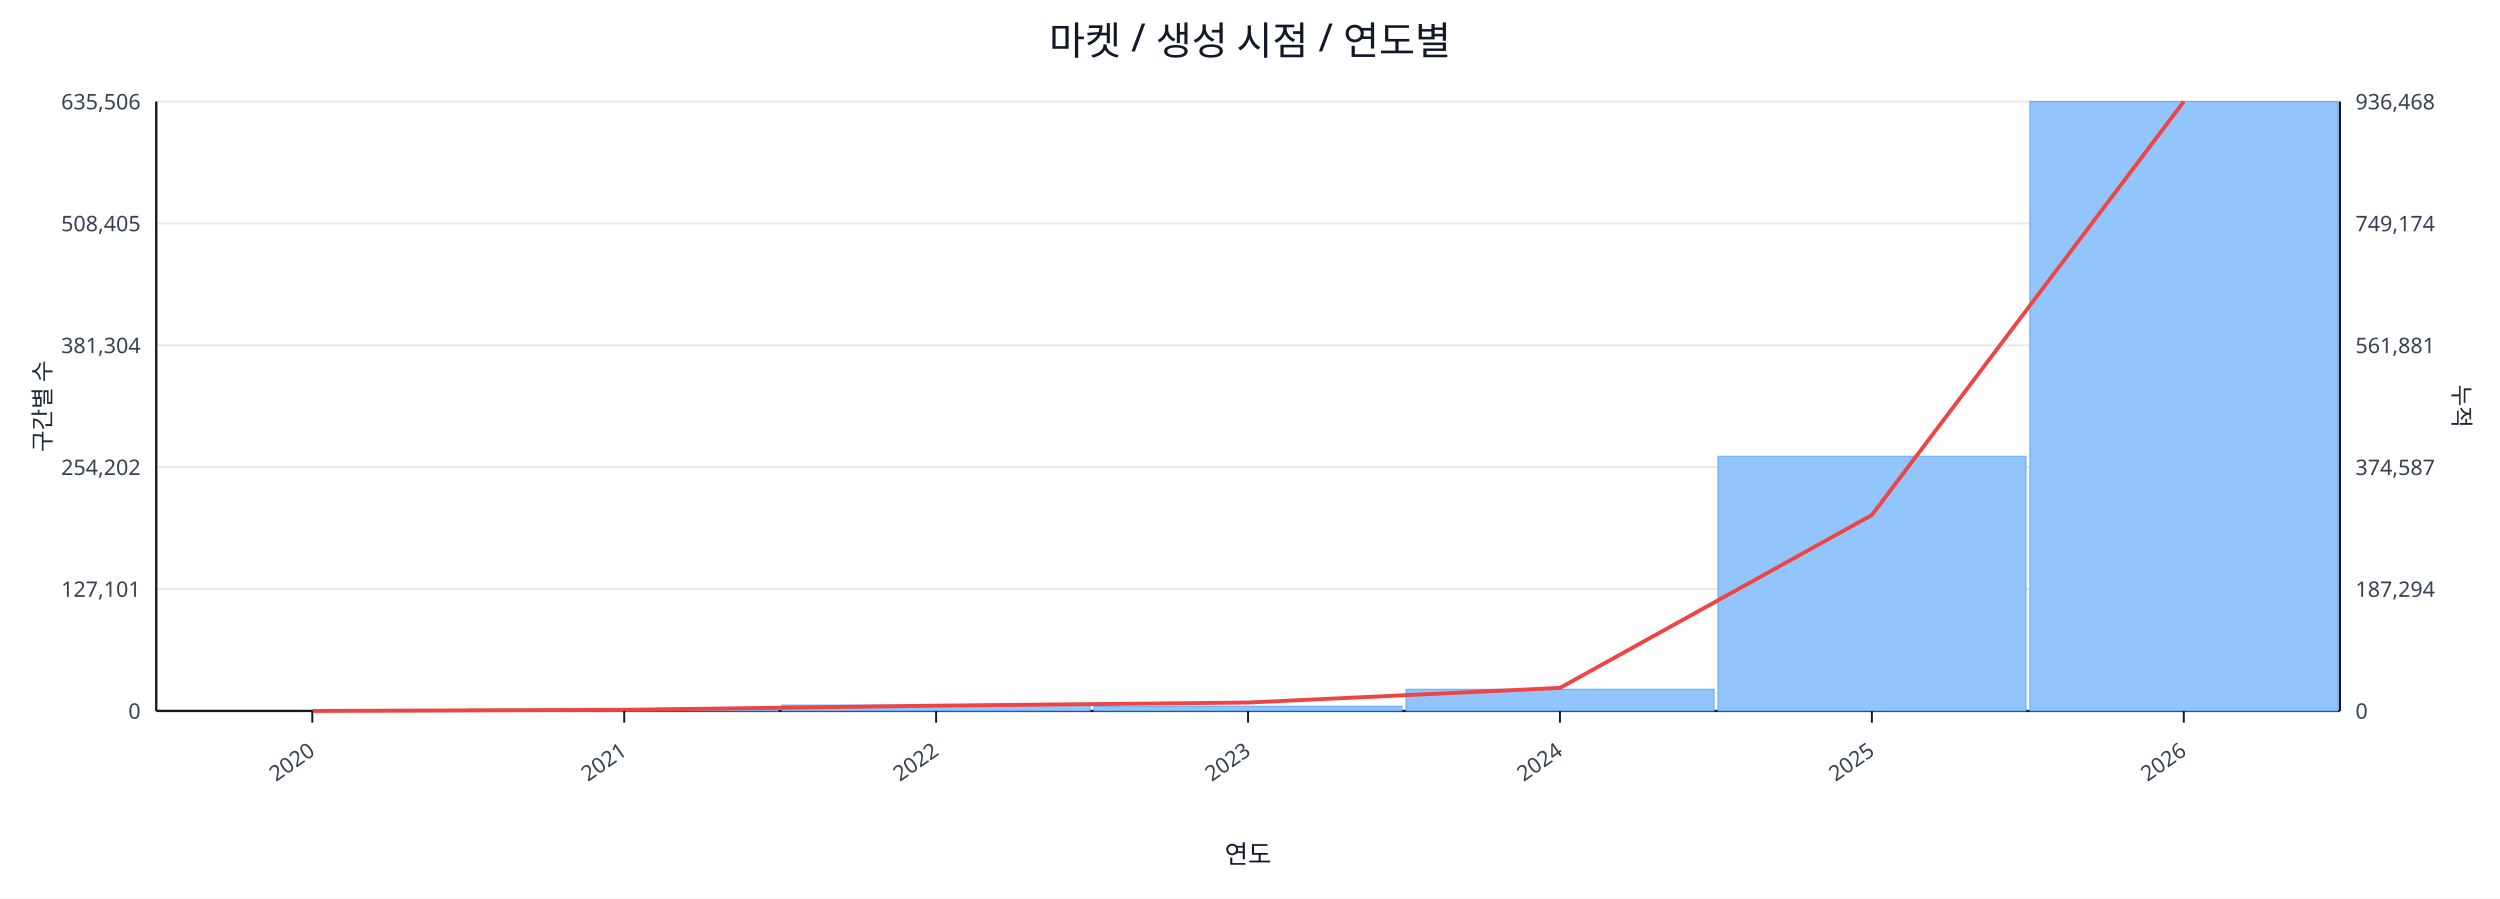
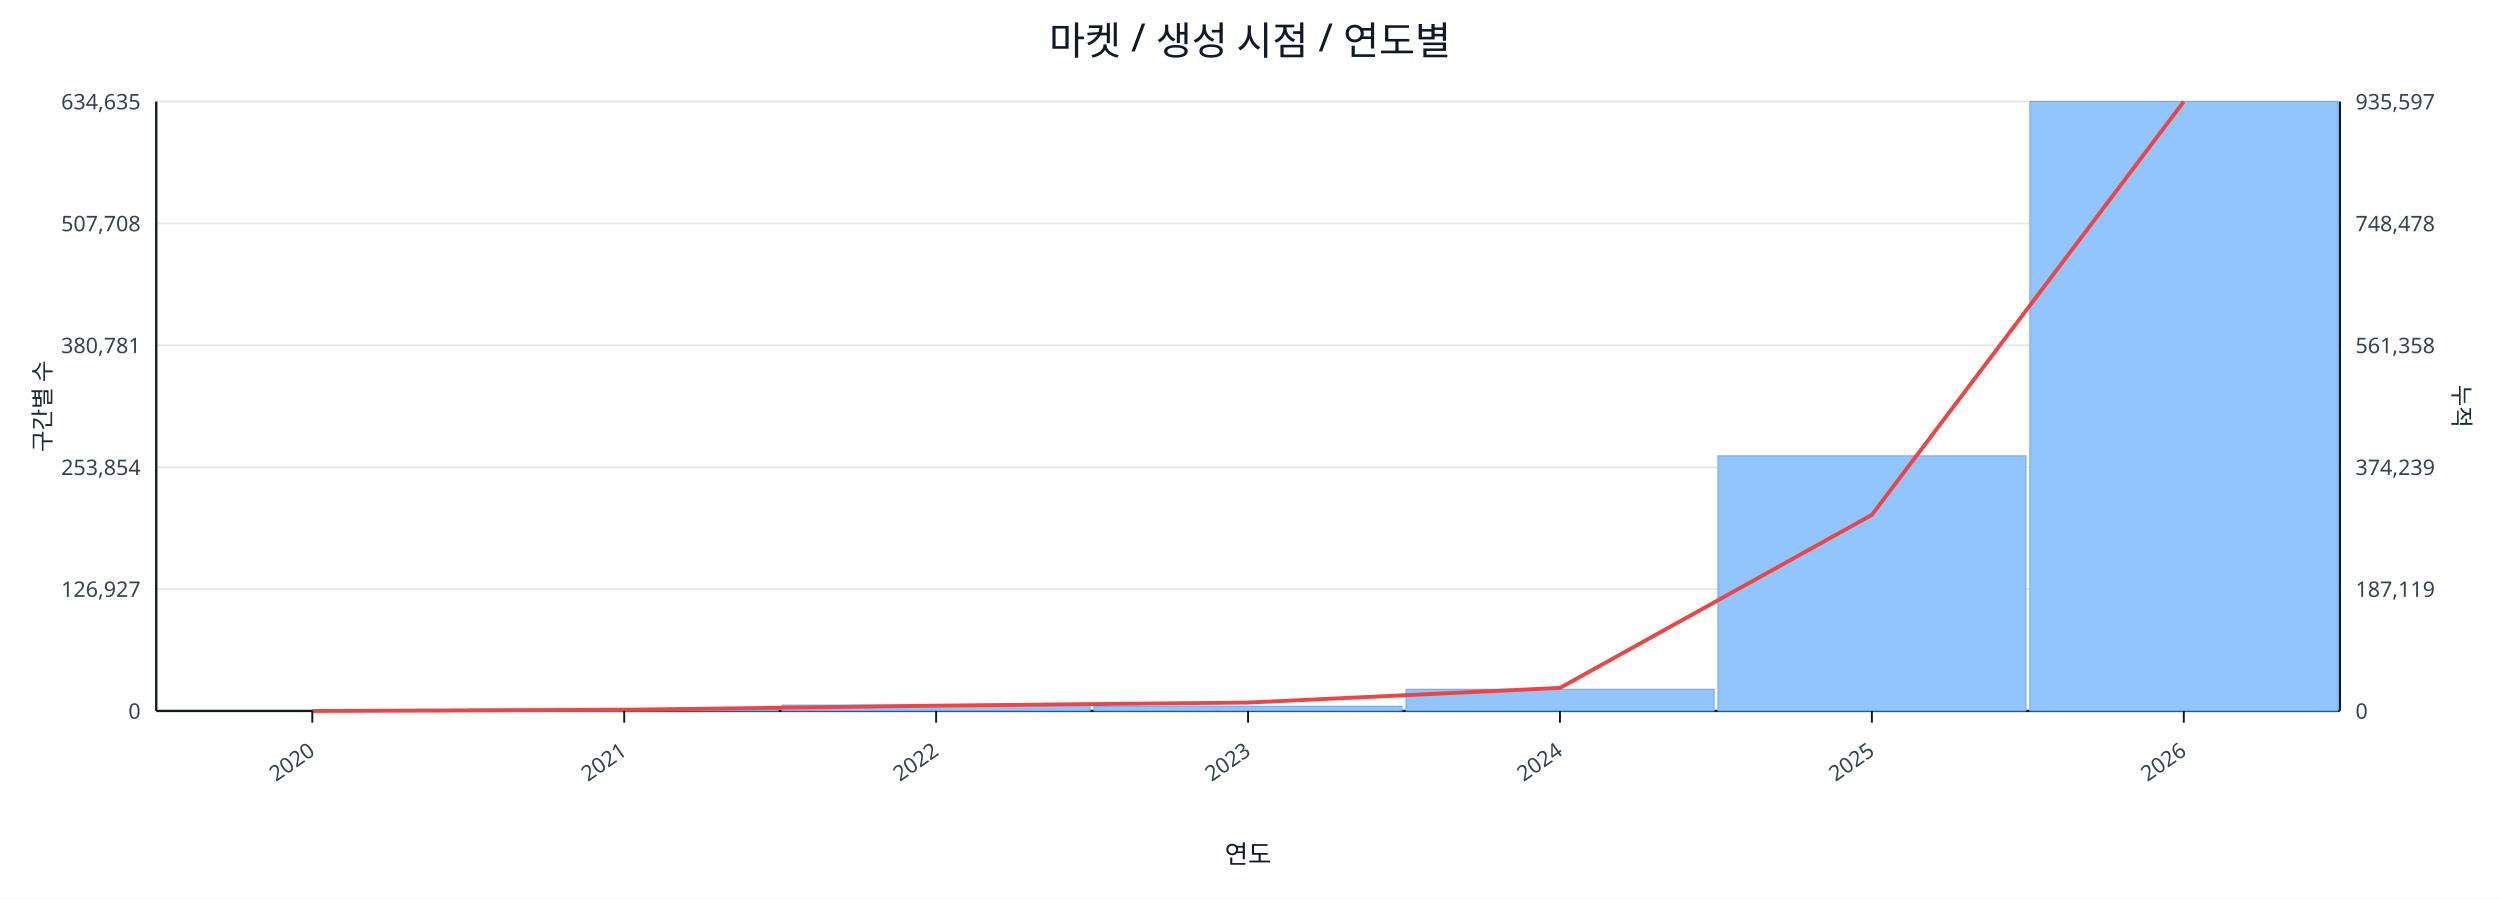
<svg xmlns="http://www.w3.org/2000/svg" width="1280" height="460" viewBox="0 0 1280 460">
  <rect x="0" y="0" width="100%" height="100%" fill="#ffffff" />
  <text x="640.0" y="28" font-size="20" text-anchor="middle" font-family="sans-serif" fill="#111827">마켓 / 생성 시점 / 연도별</text>
  <line x1="80.0" y1="52.0" x2="1198.0" y2="52.0" stroke="#e5e7eb" stroke-width="1" />
-   <text x="72.0" y="56.0" font-size="11" text-anchor="end" font-family="sans-serif" fill="#374151">635,506</text>
-   <text x="1206.0" y="56.0" font-size="11" text-anchor="start" font-family="sans-serif" fill="#374151">936,468</text>
+   <text x="72.0" y="56.0" font-size="11" text-anchor="end" font-family="sans-serif" fill="#374151">634,635</text>
+   <text x="1206.0" y="56.0" font-size="11" text-anchor="start" font-family="sans-serif" fill="#374151">935,597</text>
  <line x1="80.0" y1="114.4" x2="1198.0" y2="114.4" stroke="#e5e7eb" stroke-width="1" />
-   <text x="72.0" y="118.4" font-size="11" text-anchor="end" font-family="sans-serif" fill="#374151">508,405</text>
-   <text x="1206.0" y="118.4" font-size="11" text-anchor="start" font-family="sans-serif" fill="#374151">749,174</text>
+   <text x="72.0" y="118.4" font-size="11" text-anchor="end" font-family="sans-serif" fill="#374151">507,708</text>
+   <text x="1206.0" y="118.4" font-size="11" text-anchor="start" font-family="sans-serif" fill="#374151">748,478</text>
  <line x1="80.0" y1="176.8" x2="1198.0" y2="176.8" stroke="#e5e7eb" stroke-width="1" />
-   <text x="72.0" y="180.8" font-size="11" text-anchor="end" font-family="sans-serif" fill="#374151">381,304</text>
-   <text x="1206.0" y="180.8" font-size="11" text-anchor="start" font-family="sans-serif" fill="#374151">561,881</text>
+   <text x="72.0" y="180.8" font-size="11" text-anchor="end" font-family="sans-serif" fill="#374151">380,781</text>
+   <text x="1206.0" y="180.8" font-size="11" text-anchor="start" font-family="sans-serif" fill="#374151">561,358</text>
  <line x1="80.0" y1="239.2" x2="1198.0" y2="239.2" stroke="#e5e7eb" stroke-width="1" />
-   <text x="72.0" y="243.2" font-size="11" text-anchor="end" font-family="sans-serif" fill="#374151">254,202</text>
-   <text x="1206.0" y="243.2" font-size="11" text-anchor="start" font-family="sans-serif" fill="#374151">374,587</text>
+   <text x="72.0" y="243.2" font-size="11" text-anchor="end" font-family="sans-serif" fill="#374151">253,854</text>
+   <text x="1206.0" y="243.2" font-size="11" text-anchor="start" font-family="sans-serif" fill="#374151">374,239</text>
  <line x1="80.0" y1="301.6" x2="1198.0" y2="301.6" stroke="#e5e7eb" stroke-width="1" />
-   <text x="72.0" y="305.6" font-size="11" text-anchor="end" font-family="sans-serif" fill="#374151">127,101</text>
-   <text x="1206.0" y="305.6" font-size="11" text-anchor="start" font-family="sans-serif" fill="#374151">187,294</text>
+   <text x="72.0" y="305.6" font-size="11" text-anchor="end" font-family="sans-serif" fill="#374151">126,927</text>
+   <text x="1206.0" y="305.6" font-size="11" text-anchor="start" font-family="sans-serif" fill="#374151">187,119</text>
  <line x1="80.0" y1="364.0" x2="1198.0" y2="364.0" stroke="#e5e7eb" stroke-width="1" />
  <text x="72.0" y="368.0" font-size="11" text-anchor="end" font-family="sans-serif" fill="#374151">0</text>
  <text x="1206.0" y="368.0" font-size="11" text-anchor="start" font-family="sans-serif" fill="#374151">0</text>
  <line x1="80.0" y1="364.0" x2="1198.0" y2="364.0" stroke="#111827" stroke-width="1.2" />
  <line x1="80.0" y1="52.0" x2="80.0" y2="364.0" stroke="#111827" stroke-width="1.2" />
  <line x1="1198.0" y1="52.0" x2="1198.0" y2="364.0" stroke="#111827" stroke-width="1.2" />
  <rect x="81.0" y="364.0" width="157.7" height="0.0" fill="#93c5fd" stroke="#60a5fa" stroke-width="0.5" />
  <rect x="240.7" y="363.1" width="157.7" height="0.9" fill="#93c5fd" stroke="#60a5fa" stroke-width="0.5" />
  <rect x="400.4" y="361.0" width="157.7" height="3.0" fill="#93c5fd" stroke="#60a5fa" stroke-width="0.5" />
  <rect x="560.1" y="361.6" width="157.7" height="2.4" fill="#93c5fd" stroke="#60a5fa" stroke-width="0.5" />
  <rect x="719.9" y="352.9" width="157.7" height="11.1" fill="#93c5fd" stroke="#60a5fa" stroke-width="0.5" />
-   <rect x="879.6" y="233.6" width="157.7" height="130.4" fill="#93c5fd" stroke="#60a5fa" stroke-width="0.5" />
+   <rect x="879.6" y="233.4" width="157.7" height="130.6" fill="#93c5fd" stroke="#60a5fa" stroke-width="0.5" />
  <rect x="1039.3" y="52.0" width="157.7" height="312.0" fill="#93c5fd" stroke="#60a5fa" stroke-width="0.5" />
-   <polyline fill="none" stroke="#ef4444" stroke-width="2" points="159.9,364.0 319.6,363.4 479.3,361.3 639.0,359.7 798.7,352.2 958.4,263.7 1118.1,52.0" />
+   <polyline fill="none" stroke="#ef4444" stroke-width="2" points="159.9,364.0 319.6,363.4 479.3,361.3 639.0,359.7 798.7,352.2 958.4,263.6 1118.1,52.0" />
  <line x1="159.9" y1="364.0" x2="159.9" y2="370.0" stroke="#111827" stroke-width="1" />
  <text x="161.9" y="386.0" font-size="11" text-anchor="end" transform="rotate(-35 161.9 386.0)" font-family="sans-serif" fill="#374151">2020</text>
  <line x1="319.6" y1="364.0" x2="319.6" y2="370.0" stroke="#111827" stroke-width="1" />
  <text x="321.6" y="386.0" font-size="11" text-anchor="end" transform="rotate(-35 321.6 386.0)" font-family="sans-serif" fill="#374151">2021</text>
  <line x1="479.3" y1="364.0" x2="479.3" y2="370.0" stroke="#111827" stroke-width="1" />
  <text x="481.3" y="386.0" font-size="11" text-anchor="end" transform="rotate(-35 481.3 386.0)" font-family="sans-serif" fill="#374151">2022</text>
  <line x1="639.0" y1="364.0" x2="639.0" y2="370.0" stroke="#111827" stroke-width="1" />
  <text x="641.0" y="386.0" font-size="11" text-anchor="end" transform="rotate(-35 641.0 386.0)" font-family="sans-serif" fill="#374151">2023</text>
  <line x1="798.7" y1="364.0" x2="798.7" y2="370.0" stroke="#111827" stroke-width="1" />
  <text x="800.7" y="386.0" font-size="11" text-anchor="end" transform="rotate(-35 800.7 386.0)" font-family="sans-serif" fill="#374151">2024</text>
  <line x1="958.4" y1="364.0" x2="958.4" y2="370.0" stroke="#111827" stroke-width="1" />
  <text x="960.4" y="386.0" font-size="11" text-anchor="end" transform="rotate(-35 960.4 386.0)" font-family="sans-serif" fill="#374151">2025</text>
  <line x1="1118.1" y1="364.0" x2="1118.1" y2="370.0" stroke="#111827" stroke-width="1" />
  <text x="1120.1" y="386.0" font-size="11" text-anchor="end" transform="rotate(-35 1120.1 386.0)" font-family="sans-serif" fill="#374151">2026</text>
  <text x="26" y="208.0" font-size="12" transform="rotate(-90 26 208.0)" text-anchor="middle" font-family="sans-serif" fill="#1f2937">구간별 수</text>
  <text x="1256.0" y="208.0" font-size="12" transform="rotate(90 1256.0 208.0)" text-anchor="middle" font-family="sans-serif" fill="#1f2937">누적</text>
  <text x="639.0" y="442.0" font-size="13" text-anchor="middle" font-family="sans-serif" fill="#111827">연도</text>
</svg>
